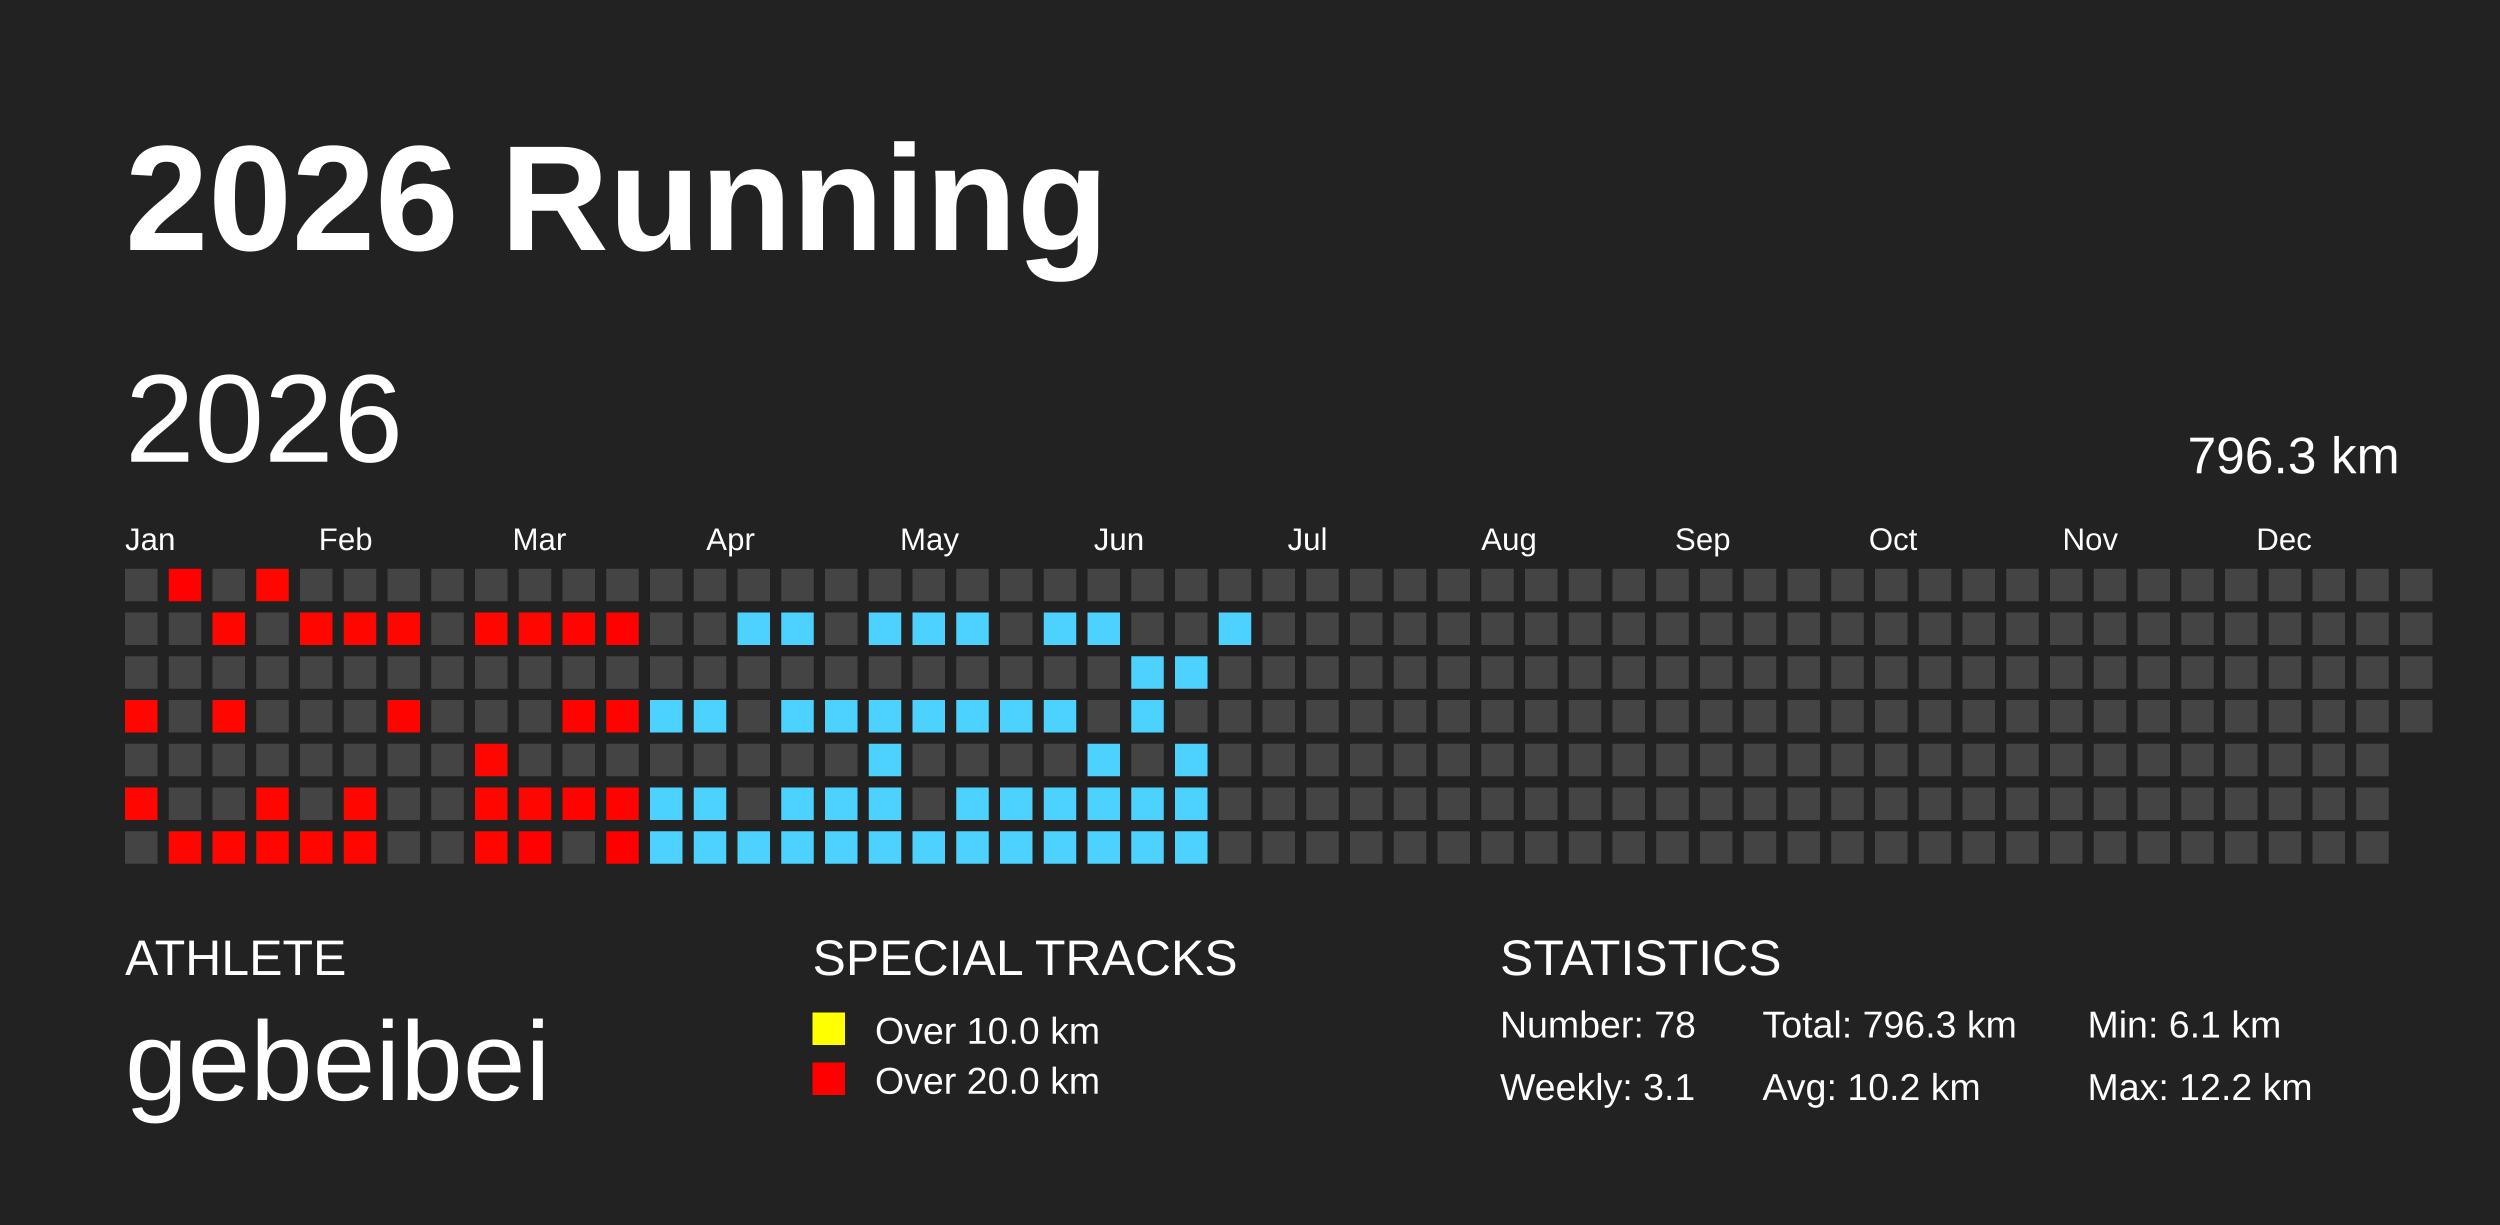
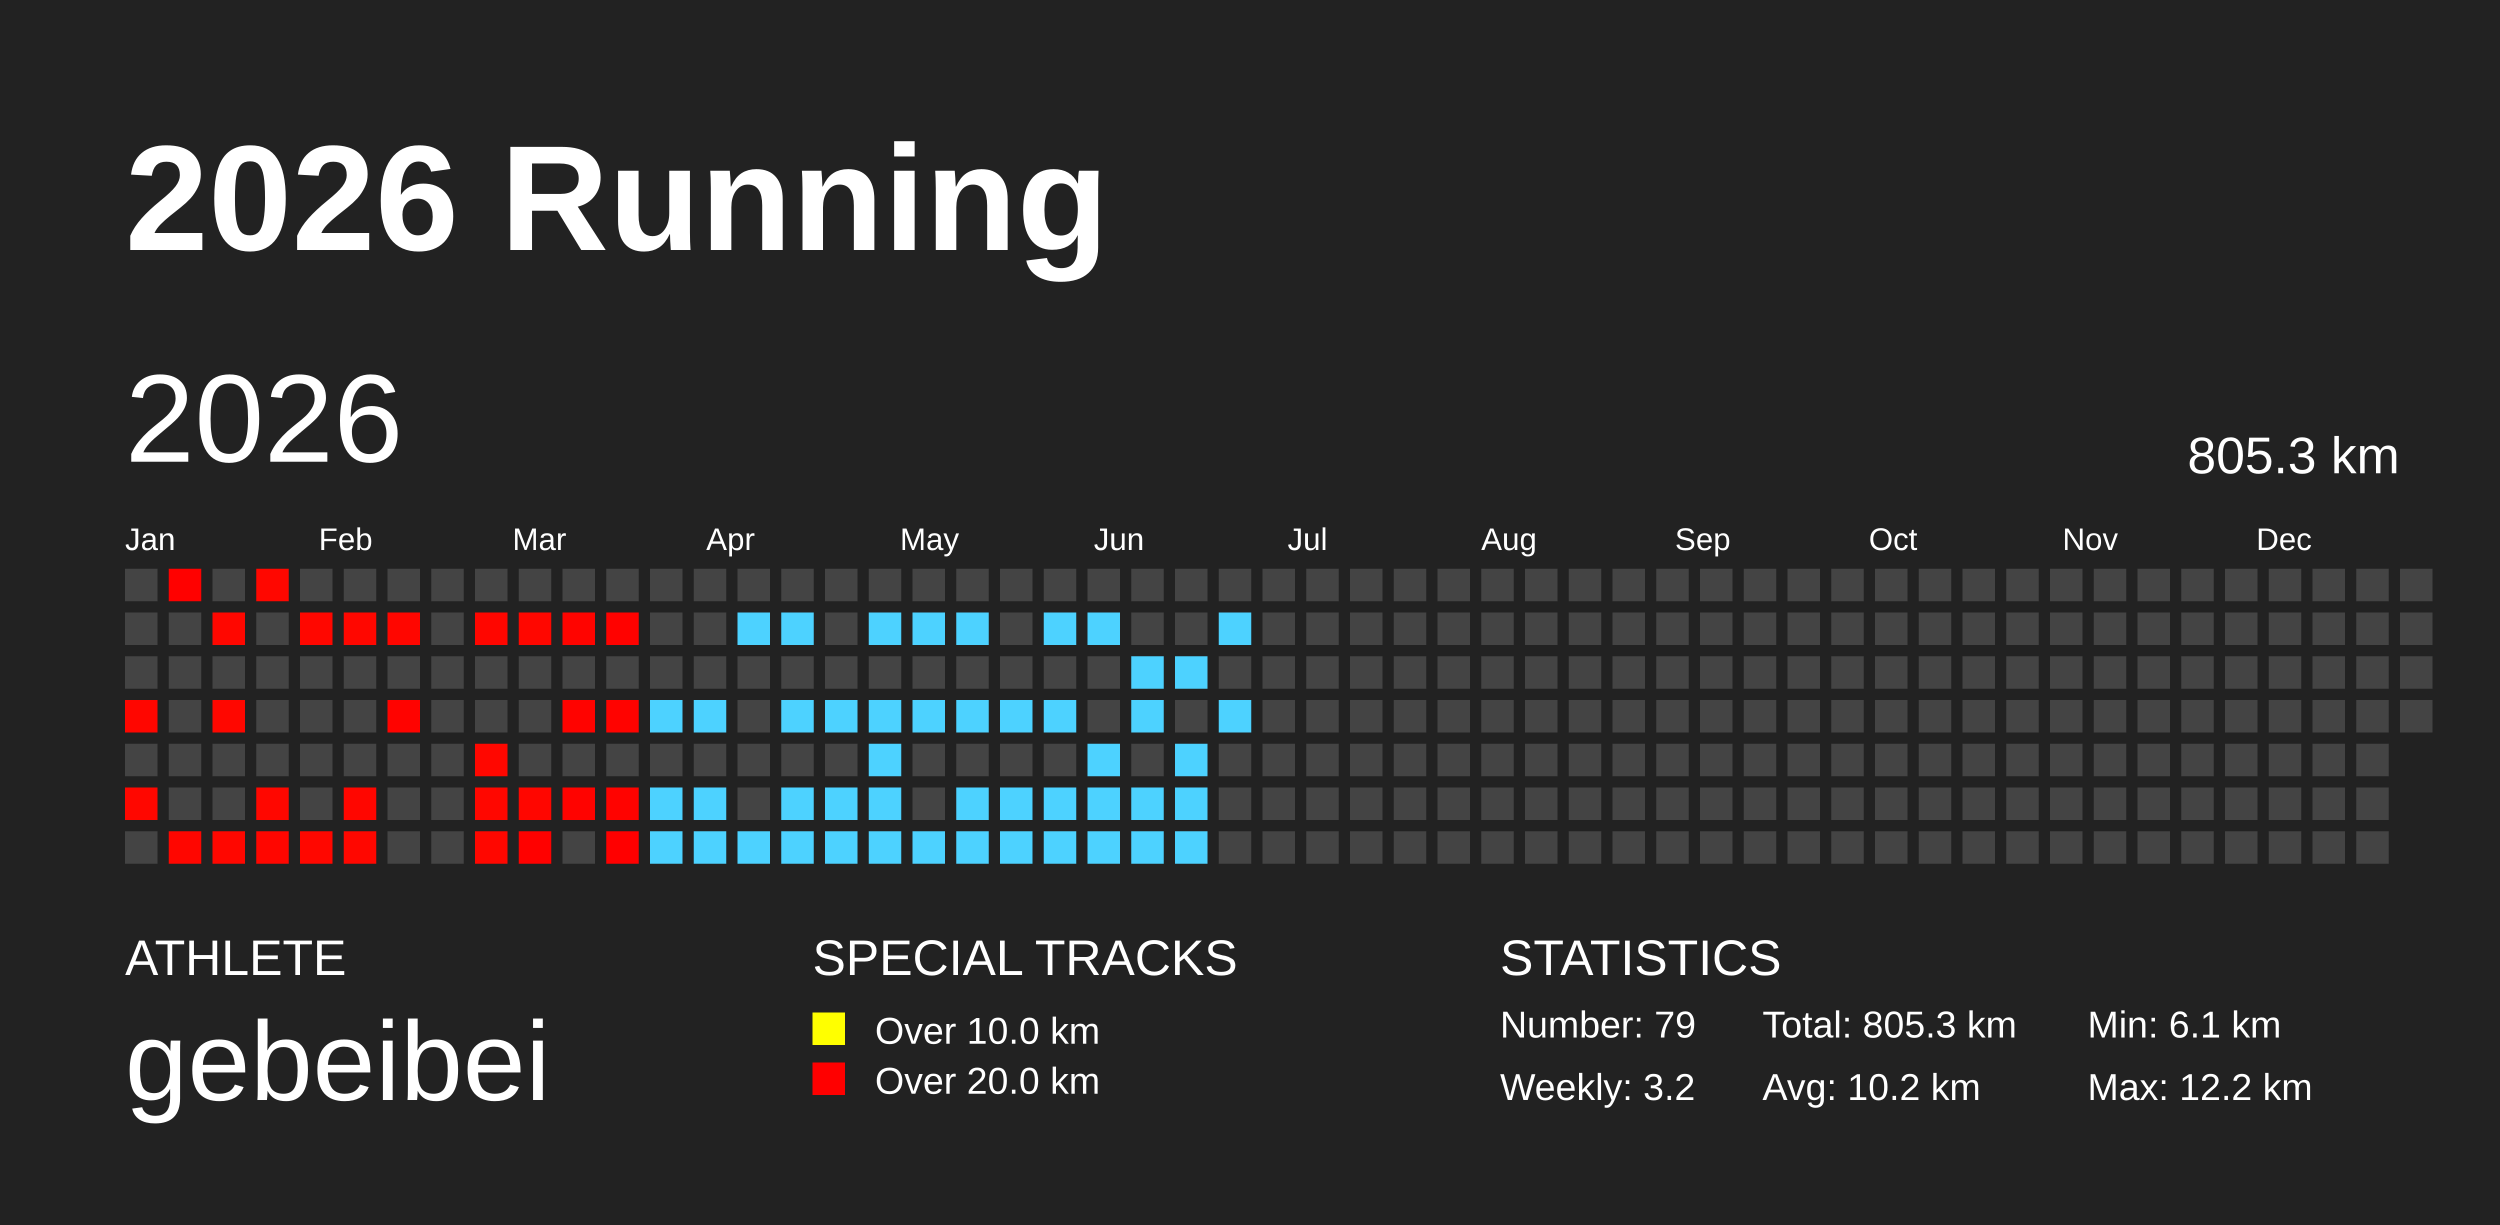
<svg xmlns="http://www.w3.org/2000/svg" baseProfile="full" height="98mm" version="1.1" viewBox="0,0,200,98" width="200mm">
  <defs />
  <rect fill="#222222" height="98" width="200" x="0" y="0" />
  <text fill="#FFFFFF" style="font-size:12px; font-family:Arial; font-weight:bold;" x="10" y="20">2026 Running</text>
  <text fill="#FFFFFF" style="font-size:4px; font-family:Arial" x="10" y="78">ATHLETE</text>
  <text fill="#FFFFFF" style="font-size:9px; font-family:Arial" x="10" y="88">gebeibei</text>
  <text fill="#FFFFFF" style="font-size:4px; font-family:Arial" x="65" y="78">SPECIAL TRACKS</text>
  <rect fill="yellow" height="2.6" width="2.6" x="65" y="81" />
  <text fill="#FFFFFF" style="font-size:3px; font-family:Arial" x="70" y="83.5">Over 10.0 km</text>
  <rect fill="red" height="2.6" width="2.6" x="65" y="85" />
  <text fill="#FFFFFF" style="font-size:3px; font-family:Arial" x="70" y="87.5">Over 20.0 km</text>
  <text fill="#FFFFFF" style="font-size:4px; font-family:Arial" x="120" y="78">STATISTICS</text>
-   <text fill="#FFFFFF" style="font-size:3px; font-family:Arial" x="120" y="83">Number: 78</text>
-   <text fill="#FFFFFF" style="font-size:3px; font-family:Arial" x="120" y="88">Weekly: 3.1</text>
-   <text fill="#FFFFFF" style="font-size:3px; font-family:Arial" x="141" y="83">Total: 796.3 km</text>
+   <text fill="#FFFFFF" style="font-size:3px; font-family:Arial" x="120" y="83">Number: 79</text>
+   <text fill="#FFFFFF" style="font-size:3px; font-family:Arial" x="120" y="88">Weekly: 3.2</text>
+   <text fill="#FFFFFF" style="font-size:3px; font-family:Arial" x="141" y="83">Total: 805.3 km</text>
  <text fill="#FFFFFF" style="font-size:3px; font-family:Arial" x="141" y="88">Avg: 10.2 km</text>
  <text fill="#FFFFFF" style="font-size:3px; font-family:Arial" x="167" y="83">Min: 6.1 km</text>
  <text fill="#FFFFFF" style="font-size:3px; font-family:Arial" x="167" y="88">Max: 12.2 km</text>
  <text dominant-baseline="hanging" fill="#FFFFFF" style="font-size:10.0px; font-family:Arial;" x="10" y="30">2026</text>
-   <text dominant-baseline="hanging" fill="#FFFFFF" style="font-size:4.125px; font-family:Arial;" x="175" y="35">796.3 km</text>
+   <text dominant-baseline="hanging" fill="#FFFFFF" style="font-size:4.125px; font-family:Arial;" x="175" y="35">805.3 km</text>
  <text fill="#FFFFFF" style="font-size:2.5px; font-family:Arial" x="10.0" y="44">Jan</text>
  <text fill="#FFFFFF" style="font-size:2.5px; font-family:Arial" x="25.5" y="44">Feb</text>
  <text fill="#FFFFFF" style="font-size:2.5px; font-family:Arial" x="41.0" y="44">Mar</text>
  <text fill="#FFFFFF" style="font-size:2.5px; font-family:Arial" x="56.5" y="44">Apr</text>
  <text fill="#FFFFFF" style="font-size:2.5px; font-family:Arial" x="72.0" y="44">May</text>
  <text fill="#FFFFFF" style="font-size:2.5px; font-family:Arial" x="87.5" y="44">Jun</text>
  <text fill="#FFFFFF" style="font-size:2.5px; font-family:Arial" x="103.0" y="44">Jul</text>
  <text fill="#FFFFFF" style="font-size:2.5px; font-family:Arial" x="118.5" y="44">Aug</text>
  <text fill="#FFFFFF" style="font-size:2.5px; font-family:Arial" x="134.0" y="44">Sep</text>
  <text fill="#FFFFFF" style="font-size:2.5px; font-family:Arial" x="149.5" y="44">Oct</text>
  <text fill="#FFFFFF" style="font-size:2.5px; font-family:Arial" x="165.0" y="44">Nov</text>
  <text fill="#FFFFFF" style="font-size:2.5px; font-family:Arial" x="180.5" y="44">Dec</text>
  <rect fill="#444444" height="2.6" width="2.6" x="10.0" y="45.5" />
  <rect fill="#444444" height="2.6" width="2.6" x="10.0" y="49.0" />
  <rect fill="#444444" height="2.6" width="2.6" x="10.0" y="52.5" />
  <rect fill="#ff0600" height="2.6" width="2.6" x="10.0" y="56.0" />
  <rect fill="#444444" height="2.6" width="2.6" x="10.0" y="59.5" />
  <rect fill="#ff0700" height="2.6" width="2.6" x="10.0" y="63.0" />
  <rect fill="#444444" height="2.6" width="2.6" x="10.0" y="66.5" />
  <rect fill="#ff0100" height="2.6" width="2.6" x="13.5" y="45.5" />
  <rect fill="#444444" height="2.6" width="2.6" x="13.5" y="49.0" />
  <rect fill="#444444" height="2.6" width="2.6" x="13.5" y="52.5" />
  <rect fill="#444444" height="2.6" width="2.6" x="13.5" y="56.0" />
  <rect fill="#444444" height="2.6" width="2.6" x="13.5" y="59.5" />
  <rect fill="#444444" height="2.6" width="2.6" x="13.5" y="63.0" />
  <rect fill="#ff0600" height="2.6" width="2.6" x="13.5" y="66.5" />
  <rect fill="#444444" height="2.6" width="2.6" x="17.0" y="45.5" />
  <rect fill="#ff0700" height="2.6" width="2.6" x="17.0" y="49.0" />
  <rect fill="#444444" height="2.6" width="2.6" x="17.0" y="52.5" />
  <rect fill="#ff0700" height="2.6" width="2.6" x="17.0" y="56.0" />
  <rect fill="#444444" height="2.6" width="2.6" x="17.0" y="59.5" />
  <rect fill="#444444" height="2.6" width="2.6" x="17.0" y="63.0" />
  <rect fill="#ff0700" height="2.6" width="2.6" x="17.0" y="66.5" />
  <rect fill="#ff0700" height="2.6" width="2.6" x="20.5" y="45.5" />
  <rect fill="#444444" height="2.6" width="2.6" x="20.5" y="49.0" />
  <rect fill="#444444" height="2.6" width="2.6" x="20.5" y="52.5" />
  <rect fill="#444444" height="2.6" width="2.6" x="20.5" y="56.0" />
  <rect fill="#444444" height="2.6" width="2.6" x="20.5" y="59.5" />
  <rect fill="#ff0700" height="2.6" width="2.6" x="20.5" y="63.0" />
  <rect fill="#ff0600" height="2.6" width="2.6" x="20.5" y="66.5" />
  <rect fill="#444444" height="2.6" width="2.6" x="24.0" y="45.5" />
  <rect fill="#ff0700" height="2.6" width="2.6" x="24.0" y="49.0" />
  <rect fill="#444444" height="2.6" width="2.6" x="24.0" y="52.5" />
  <rect fill="#444444" height="2.6" width="2.6" x="24.0" y="56.0" />
  <rect fill="#444444" height="2.6" width="2.6" x="24.0" y="59.5" />
  <rect fill="#444444" height="2.6" width="2.6" x="24.0" y="63.0" />
  <rect fill="#ff0700" height="2.6" width="2.6" x="24.0" y="66.5" />
  <rect fill="#444444" height="2.6" width="2.6" x="27.5" y="45.5" />
  <rect fill="#ff0700" height="2.6" width="2.6" x="27.5" y="49.0" />
  <rect fill="#444444" height="2.6" width="2.6" x="27.5" y="52.5" />
  <rect fill="#444444" height="2.6" width="2.6" x="27.5" y="56.0" />
  <rect fill="#444444" height="2.6" width="2.6" x="27.5" y="59.5" />
  <rect fill="#ff0600" height="2.6" width="2.6" x="27.5" y="63.0" />
  <rect fill="#ff0700" height="2.6" width="2.6" x="27.5" y="66.5" />
  <rect fill="#444444" height="2.6" width="2.6" x="31.0" y="45.5" />
  <rect fill="#ff0600" height="2.6" width="2.6" x="31.0" y="49.0" />
  <rect fill="#444444" height="2.6" width="2.6" x="31.0" y="52.5" />
  <rect fill="#ff0300" height="2.6" width="2.6" x="31.0" y="56.0" />
  <rect fill="#444444" height="2.6" width="2.6" x="31.0" y="59.5" />
  <rect fill="#444444" height="2.6" width="2.6" x="31.0" y="63.0" />
  <rect fill="#444444" height="2.6" width="2.6" x="31.0" y="66.5" />
  <rect fill="#444444" height="2.6" width="2.6" x="34.5" y="45.5" />
  <rect fill="#444444" height="2.6" width="2.6" x="34.5" y="49.0" />
  <rect fill="#444444" height="2.6" width="2.6" x="34.5" y="52.5" />
  <rect fill="#444444" height="2.6" width="2.6" x="34.5" y="56.0" />
  <rect fill="#444444" height="2.6" width="2.6" x="34.5" y="59.5" />
  <rect fill="#444444" height="2.6" width="2.6" x="34.5" y="63.0" />
  <rect fill="#444444" height="2.6" width="2.6" x="34.5" y="66.5" />
  <rect fill="#444444" height="2.6" width="2.6" x="38.0" y="45.5" />
  <rect fill="#ff0600" height="2.6" width="2.6" x="38.0" y="49.0" />
  <rect fill="#444444" height="2.6" width="2.6" x="38.0" y="52.5" />
  <rect fill="#444444" height="2.6" width="2.6" x="38.0" y="56.0" />
  <rect fill="#ff0700" height="2.6" width="2.6" x="38.0" y="59.5" />
  <rect fill="#ff0700" height="2.6" width="2.6" x="38.0" y="63.0" />
  <rect fill="#ff0700" height="2.6" width="2.6" x="38.0" y="66.5" />
  <rect fill="#444444" height="2.6" width="2.6" x="41.5" y="45.5" />
  <rect fill="#ff0700" height="2.6" width="2.6" x="41.5" y="49.0" />
  <rect fill="#444444" height="2.6" width="2.6" x="41.5" y="52.5" />
  <rect fill="#444444" height="2.6" width="2.6" x="41.5" y="56.0" />
  <rect fill="#444444" height="2.6" width="2.6" x="41.5" y="59.5" />
  <rect fill="#ff0600" height="2.6" width="2.6" x="41.5" y="63.0" />
  <rect fill="#ff0100" height="2.6" width="2.6" x="41.5" y="66.5" />
  <rect fill="#444444" height="2.6" width="2.6" x="45.0" y="45.5" />
  <rect fill="#ff0400" height="2.6" width="2.6" x="45.0" y="49.0" />
  <rect fill="#444444" height="2.6" width="2.6" x="45.0" y="52.5" />
  <rect fill="#ff0300" height="2.6" width="2.6" x="45.0" y="56.0" />
  <rect fill="#444444" height="2.6" width="2.6" x="45.0" y="59.5" />
  <rect fill="#ff0300" height="2.6" width="2.6" x="45.0" y="63.0" />
  <rect fill="#444444" height="2.6" width="2.6" x="45.0" y="66.5" />
  <rect fill="#444444" height="2.6" width="2.6" x="48.5" y="45.5" />
  <rect fill="#ff0200" height="2.6" width="2.6" x="48.5" y="49.0" />
  <rect fill="#444444" height="2.6" width="2.6" x="48.5" y="52.5" />
  <rect fill="#ff0300" height="2.6" width="2.6" x="48.5" y="56.0" />
  <rect fill="#444444" height="2.6" width="2.6" x="48.5" y="59.5" />
  <rect fill="#ff0300" height="2.6" width="2.6" x="48.5" y="63.0" />
  <rect fill="#ff0000" height="2.6" width="2.6" x="48.5" y="66.5" />
  <rect fill="#444444" height="2.6" width="2.6" x="52.0" y="45.5" />
  <rect fill="#444444" height="2.6" width="2.6" x="52.0" y="49.0" />
  <rect fill="#444444" height="2.6" width="2.6" x="52.0" y="52.5" />
  <rect fill="#4dd2ff" height="2.6" width="2.6" x="52.0" y="56.0" />
  <rect fill="#444444" height="2.6" width="2.6" x="52.0" y="59.5" />
  <rect fill="#4dd2ff" height="2.6" width="2.6" x="52.0" y="63.0" />
  <rect fill="#4dd2ff" height="2.6" width="2.6" x="52.0" y="66.5" />
  <rect fill="#444444" height="2.6" width="2.6" x="55.5" y="45.5" />
  <rect fill="#444444" height="2.6" width="2.6" x="55.5" y="49.0" />
  <rect fill="#444444" height="2.6" width="2.6" x="55.5" y="52.5" />
  <rect fill="#4dd2ff" height="2.6" width="2.6" x="55.5" y="56.0" />
  <rect fill="#444444" height="2.6" width="2.6" x="55.5" y="59.5" />
  <rect fill="#4dd2ff" height="2.6" width="2.6" x="55.5" y="63.0" />
  <rect fill="#4dd2ff" height="2.6" width="2.6" x="55.5" y="66.5" />
  <rect fill="#444444" height="2.6" width="2.6" x="59.0" y="45.5" />
  <rect fill="#4dd2ff" height="2.6" width="2.6" x="59.0" y="49.0" />
  <rect fill="#444444" height="2.6" width="2.6" x="59.0" y="52.5" />
  <rect fill="#444444" height="2.6" width="2.6" x="59.0" y="56.0" />
  <rect fill="#444444" height="2.6" width="2.6" x="59.0" y="59.5" />
  <rect fill="#444444" height="2.6" width="2.6" x="59.0" y="63.0" />
  <rect fill="#4dd2ff" height="2.6" width="2.6" x="59.0" y="66.5" />
  <rect fill="#444444" height="2.6" width="2.6" x="62.5" y="45.5" />
  <rect fill="#4dd2ff" height="2.6" width="2.6" x="62.5" y="49.0" />
  <rect fill="#444444" height="2.6" width="2.6" x="62.5" y="52.5" />
  <rect fill="#4dd2ff" height="2.6" width="2.6" x="62.5" y="56.0" />
  <rect fill="#444444" height="2.6" width="2.6" x="62.5" y="59.5" />
  <rect fill="#4dd2ff" height="2.6" width="2.6" x="62.5" y="63.0" />
  <rect fill="#4dd2ff" height="2.6" width="2.6" x="62.5" y="66.5" />
  <rect fill="#444444" height="2.6" width="2.6" x="66.0" y="45.5" />
  <rect fill="#444444" height="2.6" width="2.6" x="66.0" y="49.0" />
  <rect fill="#444444" height="2.6" width="2.6" x="66.0" y="52.5" />
  <rect fill="#4dd2ff" height="2.6" width="2.6" x="66.0" y="56.0" />
  <rect fill="#444444" height="2.6" width="2.6" x="66.0" y="59.5" />
  <rect fill="#4dd2ff" height="2.6" width="2.6" x="66.0" y="63.0" />
  <rect fill="#4dd2ff" height="2.6" width="2.6" x="66.0" y="66.5" />
  <rect fill="#444444" height="2.6" width="2.6" x="69.5" y="45.5" />
  <rect fill="#4dd2ff" height="2.6" width="2.6" x="69.5" y="49.0" />
  <rect fill="#444444" height="2.6" width="2.6" x="69.5" y="52.5" />
  <rect fill="#4dd2ff" height="2.6" width="2.6" x="69.5" y="56.0" />
  <rect fill="#4dd2ff" height="2.6" width="2.6" x="69.5" y="59.5" />
  <rect fill="#4dd2ff" height="2.6" width="2.6" x="69.5" y="63.0" />
  <rect fill="#4dd2ff" height="2.6" width="2.6" x="69.5" y="66.5" />
  <rect fill="#444444" height="2.6" width="2.6" x="73.0" y="45.5" />
  <rect fill="#4dd2ff" height="2.6" width="2.6" x="73.0" y="49.0" />
  <rect fill="#444444" height="2.6" width="2.6" x="73.0" y="52.5" />
  <rect fill="#4dd2ff" height="2.6" width="2.6" x="73.0" y="56.0" />
  <rect fill="#444444" height="2.6" width="2.6" x="73.0" y="59.5" />
  <rect fill="#444444" height="2.6" width="2.6" x="73.0" y="63.0" />
  <rect fill="#4dd2ff" height="2.6" width="2.6" x="73.0" y="66.5" />
  <rect fill="#444444" height="2.6" width="2.6" x="76.5" y="45.5" />
  <rect fill="#4dd2ff" height="2.6" width="2.6" x="76.5" y="49.0" />
  <rect fill="#444444" height="2.6" width="2.6" x="76.5" y="52.5" />
  <rect fill="#4dd2ff" height="2.6" width="2.6" x="76.5" y="56.0" />
  <rect fill="#444444" height="2.6" width="2.6" x="76.5" y="59.5" />
  <rect fill="#4dd2ff" height="2.6" width="2.6" x="76.5" y="63.0" />
  <rect fill="#4dd2ff" height="2.6" width="2.6" x="76.5" y="66.5" />
  <rect fill="#444444" height="2.6" width="2.6" x="80.0" y="45.5" />
  <rect fill="#444444" height="2.6" width="2.6" x="80.0" y="49.0" />
  <rect fill="#444444" height="2.6" width="2.6" x="80.0" y="52.5" />
  <rect fill="#4dd2ff" height="2.6" width="2.6" x="80.0" y="56.0" />
  <rect fill="#444444" height="2.6" width="2.6" x="80.0" y="59.5" />
  <rect fill="#4dd2ff" height="2.6" width="2.6" x="80.0" y="63.0" />
  <rect fill="#4dd2ff" height="2.6" width="2.6" x="80.0" y="66.5" />
  <rect fill="#444444" height="2.6" width="2.6" x="83.5" y="45.5" />
  <rect fill="#4dd2ff" height="2.6" width="2.6" x="83.5" y="49.0" />
  <rect fill="#444444" height="2.6" width="2.6" x="83.5" y="52.5" />
  <rect fill="#4dd2ff" height="2.6" width="2.6" x="83.5" y="56.0" />
  <rect fill="#444444" height="2.6" width="2.6" x="83.5" y="59.5" />
  <rect fill="#4dd2ff" height="2.6" width="2.6" x="83.5" y="63.0" />
  <rect fill="#4dd2ff" height="2.6" width="2.6" x="83.5" y="66.5" />
  <rect fill="#444444" height="2.6" width="2.6" x="87.0" y="45.5" />
  <rect fill="#4dd2ff" height="2.6" width="2.6" x="87.0" y="49.0" />
  <rect fill="#444444" height="2.6" width="2.6" x="87.0" y="52.5" />
  <rect fill="#444444" height="2.6" width="2.6" x="87.0" y="56.0" />
  <rect fill="#4dd2ff" height="2.6" width="2.6" x="87.0" y="59.5" />
  <rect fill="#4dd2ff" height="2.6" width="2.6" x="87.0" y="63.0" />
  <rect fill="#4dd2ff" height="2.6" width="2.6" x="87.0" y="66.5" />
  <rect fill="#444444" height="2.6" width="2.6" x="90.5" y="45.5" />
  <rect fill="#444444" height="2.6" width="2.6" x="90.5" y="49.0" />
  <rect fill="#4dd2ff" height="2.6" width="2.6" x="90.5" y="52.5" />
  <rect fill="#4dd2ff" height="2.6" width="2.6" x="90.5" y="56.0" />
  <rect fill="#444444" height="2.6" width="2.6" x="90.5" y="59.5" />
  <rect fill="#4dd2ff" height="2.6" width="2.6" x="90.5" y="63.0" />
  <rect fill="#4dd2ff" height="2.6" width="2.6" x="90.5" y="66.5" />
  <rect fill="#444444" height="2.6" width="2.6" x="94.0" y="45.5" />
  <rect fill="#444444" height="2.6" width="2.6" x="94.0" y="49.0" />
  <rect fill="#4dd2ff" height="2.6" width="2.6" x="94.0" y="52.5" />
  <rect fill="#444444" height="2.6" width="2.6" x="94.0" y="56.0" />
  <rect fill="#4dd2ff" height="2.6" width="2.6" x="94.0" y="59.5" />
  <rect fill="#4dd2ff" height="2.6" width="2.6" x="94.0" y="63.0" />
  <rect fill="#4dd2ff" height="2.6" width="2.6" x="94.0" y="66.5" />
  <rect fill="#444444" height="2.6" width="2.6" x="97.5" y="45.5" />
  <rect fill="#4dd2ff" height="2.6" width="2.6" x="97.5" y="49.0" />
  <rect fill="#444444" height="2.6" width="2.6" x="97.5" y="52.5" />
-   <rect fill="#444444" height="2.6" width="2.6" x="97.5" y="56.0" />
+   <rect fill="#4dd2ff" height="2.6" width="2.6" x="97.5" y="56.0" />
  <rect fill="#444444" height="2.6" width="2.6" x="97.5" y="59.5" />
  <rect fill="#444444" height="2.6" width="2.6" x="97.5" y="63.0" />
  <rect fill="#444444" height="2.6" width="2.6" x="97.5" y="66.5" />
  <rect fill="#444444" height="2.6" width="2.6" x="101.0" y="45.5" />
  <rect fill="#444444" height="2.6" width="2.6" x="101.0" y="49.0" />
  <rect fill="#444444" height="2.6" width="2.6" x="101.0" y="52.5" />
  <rect fill="#444444" height="2.6" width="2.6" x="101.0" y="56.0" />
  <rect fill="#444444" height="2.6" width="2.6" x="101.0" y="59.5" />
  <rect fill="#444444" height="2.6" width="2.6" x="101.0" y="63.0" />
  <rect fill="#444444" height="2.6" width="2.6" x="101.0" y="66.5" />
  <rect fill="#444444" height="2.6" width="2.6" x="104.5" y="45.5" />
  <rect fill="#444444" height="2.6" width="2.6" x="104.5" y="49.0" />
  <rect fill="#444444" height="2.6" width="2.6" x="104.5" y="52.5" />
  <rect fill="#444444" height="2.6" width="2.6" x="104.5" y="56.0" />
  <rect fill="#444444" height="2.6" width="2.6" x="104.5" y="59.5" />
  <rect fill="#444444" height="2.6" width="2.6" x="104.5" y="63.0" />
  <rect fill="#444444" height="2.6" width="2.6" x="104.5" y="66.5" />
  <rect fill="#444444" height="2.6" width="2.6" x="108.0" y="45.5" />
  <rect fill="#444444" height="2.6" width="2.6" x="108.0" y="49.0" />
  <rect fill="#444444" height="2.6" width="2.6" x="108.0" y="52.5" />
  <rect fill="#444444" height="2.6" width="2.6" x="108.0" y="56.0" />
  <rect fill="#444444" height="2.6" width="2.6" x="108.0" y="59.5" />
  <rect fill="#444444" height="2.6" width="2.6" x="108.0" y="63.0" />
  <rect fill="#444444" height="2.6" width="2.6" x="108.0" y="66.5" />
  <rect fill="#444444" height="2.6" width="2.6" x="111.5" y="45.5" />
  <rect fill="#444444" height="2.6" width="2.6" x="111.5" y="49.0" />
  <rect fill="#444444" height="2.6" width="2.6" x="111.5" y="52.5" />
  <rect fill="#444444" height="2.6" width="2.6" x="111.5" y="56.0" />
  <rect fill="#444444" height="2.6" width="2.6" x="111.5" y="59.5" />
  <rect fill="#444444" height="2.6" width="2.6" x="111.5" y="63.0" />
  <rect fill="#444444" height="2.6" width="2.6" x="111.5" y="66.5" />
  <rect fill="#444444" height="2.6" width="2.6" x="115.0" y="45.5" />
  <rect fill="#444444" height="2.6" width="2.6" x="115.0" y="49.0" />
  <rect fill="#444444" height="2.6" width="2.6" x="115.0" y="52.5" />
  <rect fill="#444444" height="2.6" width="2.6" x="115.0" y="56.0" />
  <rect fill="#444444" height="2.6" width="2.6" x="115.0" y="59.5" />
  <rect fill="#444444" height="2.6" width="2.6" x="115.0" y="63.0" />
  <rect fill="#444444" height="2.6" width="2.6" x="115.0" y="66.5" />
  <rect fill="#444444" height="2.6" width="2.6" x="118.5" y="45.5" />
  <rect fill="#444444" height="2.6" width="2.6" x="118.5" y="49.0" />
  <rect fill="#444444" height="2.6" width="2.6" x="118.5" y="52.5" />
  <rect fill="#444444" height="2.6" width="2.6" x="118.5" y="56.0" />
  <rect fill="#444444" height="2.6" width="2.6" x="118.5" y="59.5" />
  <rect fill="#444444" height="2.6" width="2.6" x="118.5" y="63.0" />
  <rect fill="#444444" height="2.6" width="2.6" x="118.5" y="66.5" />
  <rect fill="#444444" height="2.6" width="2.6" x="122.0" y="45.5" />
  <rect fill="#444444" height="2.6" width="2.6" x="122.0" y="49.0" />
  <rect fill="#444444" height="2.6" width="2.6" x="122.0" y="52.5" />
  <rect fill="#444444" height="2.6" width="2.6" x="122.0" y="56.0" />
  <rect fill="#444444" height="2.6" width="2.6" x="122.0" y="59.5" />
  <rect fill="#444444" height="2.6" width="2.6" x="122.0" y="63.0" />
  <rect fill="#444444" height="2.6" width="2.6" x="122.0" y="66.5" />
  <rect fill="#444444" height="2.6" width="2.6" x="125.5" y="45.5" />
  <rect fill="#444444" height="2.6" width="2.6" x="125.5" y="49.0" />
  <rect fill="#444444" height="2.6" width="2.6" x="125.5" y="52.5" />
  <rect fill="#444444" height="2.6" width="2.6" x="125.5" y="56.0" />
  <rect fill="#444444" height="2.6" width="2.6" x="125.5" y="59.5" />
  <rect fill="#444444" height="2.6" width="2.6" x="125.5" y="63.0" />
  <rect fill="#444444" height="2.6" width="2.6" x="125.5" y="66.5" />
  <rect fill="#444444" height="2.6" width="2.6" x="129.0" y="45.5" />
  <rect fill="#444444" height="2.6" width="2.6" x="129.0" y="49.0" />
  <rect fill="#444444" height="2.6" width="2.6" x="129.0" y="52.5" />
  <rect fill="#444444" height="2.6" width="2.6" x="129.0" y="56.0" />
  <rect fill="#444444" height="2.6" width="2.6" x="129.0" y="59.5" />
  <rect fill="#444444" height="2.6" width="2.6" x="129.0" y="63.0" />
  <rect fill="#444444" height="2.6" width="2.6" x="129.0" y="66.5" />
  <rect fill="#444444" height="2.6" width="2.6" x="132.5" y="45.5" />
  <rect fill="#444444" height="2.6" width="2.6" x="132.5" y="49.0" />
  <rect fill="#444444" height="2.6" width="2.6" x="132.5" y="52.5" />
  <rect fill="#444444" height="2.6" width="2.6" x="132.5" y="56.0" />
  <rect fill="#444444" height="2.6" width="2.6" x="132.5" y="59.5" />
  <rect fill="#444444" height="2.6" width="2.6" x="132.5" y="63.0" />
  <rect fill="#444444" height="2.6" width="2.6" x="132.5" y="66.5" />
  <rect fill="#444444" height="2.6" width="2.6" x="136.0" y="45.5" />
  <rect fill="#444444" height="2.6" width="2.6" x="136.0" y="49.0" />
  <rect fill="#444444" height="2.6" width="2.6" x="136.0" y="52.5" />
  <rect fill="#444444" height="2.6" width="2.6" x="136.0" y="56.0" />
  <rect fill="#444444" height="2.6" width="2.6" x="136.0" y="59.5" />
  <rect fill="#444444" height="2.6" width="2.6" x="136.0" y="63.0" />
  <rect fill="#444444" height="2.6" width="2.6" x="136.0" y="66.5" />
  <rect fill="#444444" height="2.6" width="2.6" x="139.5" y="45.5" />
  <rect fill="#444444" height="2.6" width="2.6" x="139.5" y="49.0" />
  <rect fill="#444444" height="2.6" width="2.6" x="139.5" y="52.5" />
  <rect fill="#444444" height="2.6" width="2.6" x="139.5" y="56.0" />
  <rect fill="#444444" height="2.6" width="2.6" x="139.5" y="59.5" />
  <rect fill="#444444" height="2.6" width="2.6" x="139.5" y="63.0" />
  <rect fill="#444444" height="2.6" width="2.6" x="139.5" y="66.5" />
  <rect fill="#444444" height="2.6" width="2.6" x="143.0" y="45.5" />
  <rect fill="#444444" height="2.6" width="2.6" x="143.0" y="49.0" />
  <rect fill="#444444" height="2.6" width="2.6" x="143.0" y="52.5" />
  <rect fill="#444444" height="2.6" width="2.6" x="143.0" y="56.0" />
  <rect fill="#444444" height="2.6" width="2.6" x="143.0" y="59.5" />
  <rect fill="#444444" height="2.6" width="2.6" x="143.0" y="63.0" />
  <rect fill="#444444" height="2.6" width="2.6" x="143.0" y="66.5" />
  <rect fill="#444444" height="2.6" width="2.6" x="146.5" y="45.5" />
  <rect fill="#444444" height="2.6" width="2.6" x="146.5" y="49.0" />
  <rect fill="#444444" height="2.6" width="2.6" x="146.5" y="52.5" />
  <rect fill="#444444" height="2.6" width="2.6" x="146.5" y="56.0" />
  <rect fill="#444444" height="2.6" width="2.6" x="146.5" y="59.5" />
  <rect fill="#444444" height="2.6" width="2.6" x="146.5" y="63.0" />
  <rect fill="#444444" height="2.6" width="2.6" x="146.5" y="66.5" />
  <rect fill="#444444" height="2.6" width="2.6" x="150.0" y="45.5" />
  <rect fill="#444444" height="2.6" width="2.6" x="150.0" y="49.0" />
  <rect fill="#444444" height="2.6" width="2.6" x="150.0" y="52.5" />
  <rect fill="#444444" height="2.6" width="2.6" x="150.0" y="56.0" />
  <rect fill="#444444" height="2.6" width="2.6" x="150.0" y="59.5" />
  <rect fill="#444444" height="2.6" width="2.6" x="150.0" y="63.0" />
  <rect fill="#444444" height="2.6" width="2.6" x="150.0" y="66.5" />
  <rect fill="#444444" height="2.6" width="2.6" x="153.5" y="45.5" />
  <rect fill="#444444" height="2.6" width="2.6" x="153.5" y="49.0" />
  <rect fill="#444444" height="2.6" width="2.6" x="153.5" y="52.5" />
  <rect fill="#444444" height="2.6" width="2.6" x="153.5" y="56.0" />
  <rect fill="#444444" height="2.6" width="2.6" x="153.5" y="59.5" />
  <rect fill="#444444" height="2.6" width="2.6" x="153.5" y="63.0" />
  <rect fill="#444444" height="2.6" width="2.6" x="153.5" y="66.5" />
  <rect fill="#444444" height="2.6" width="2.6" x="157.0" y="45.5" />
  <rect fill="#444444" height="2.6" width="2.6" x="157.0" y="49.0" />
  <rect fill="#444444" height="2.6" width="2.6" x="157.0" y="52.5" />
  <rect fill="#444444" height="2.6" width="2.6" x="157.0" y="56.0" />
  <rect fill="#444444" height="2.6" width="2.6" x="157.0" y="59.5" />
  <rect fill="#444444" height="2.6" width="2.6" x="157.0" y="63.0" />
  <rect fill="#444444" height="2.6" width="2.6" x="157.0" y="66.5" />
  <rect fill="#444444" height="2.6" width="2.6" x="160.5" y="45.5" />
  <rect fill="#444444" height="2.6" width="2.6" x="160.5" y="49.0" />
  <rect fill="#444444" height="2.6" width="2.6" x="160.5" y="52.5" />
  <rect fill="#444444" height="2.6" width="2.6" x="160.5" y="56.0" />
  <rect fill="#444444" height="2.6" width="2.6" x="160.5" y="59.5" />
  <rect fill="#444444" height="2.6" width="2.6" x="160.5" y="63.0" />
  <rect fill="#444444" height="2.6" width="2.6" x="160.5" y="66.5" />
  <rect fill="#444444" height="2.6" width="2.6" x="164.0" y="45.5" />
  <rect fill="#444444" height="2.6" width="2.6" x="164.0" y="49.0" />
  <rect fill="#444444" height="2.6" width="2.6" x="164.0" y="52.5" />
  <rect fill="#444444" height="2.6" width="2.6" x="164.0" y="56.0" />
  <rect fill="#444444" height="2.6" width="2.6" x="164.0" y="59.5" />
  <rect fill="#444444" height="2.6" width="2.6" x="164.0" y="63.0" />
  <rect fill="#444444" height="2.6" width="2.6" x="164.0" y="66.5" />
  <rect fill="#444444" height="2.6" width="2.6" x="167.5" y="45.5" />
  <rect fill="#444444" height="2.6" width="2.6" x="167.5" y="49.0" />
  <rect fill="#444444" height="2.6" width="2.6" x="167.5" y="52.5" />
  <rect fill="#444444" height="2.6" width="2.6" x="167.5" y="56.0" />
  <rect fill="#444444" height="2.6" width="2.6" x="167.5" y="59.5" />
  <rect fill="#444444" height="2.6" width="2.6" x="167.5" y="63.0" />
  <rect fill="#444444" height="2.6" width="2.6" x="167.5" y="66.5" />
  <rect fill="#444444" height="2.6" width="2.6" x="171.0" y="45.5" />
  <rect fill="#444444" height="2.6" width="2.6" x="171.0" y="49.0" />
  <rect fill="#444444" height="2.6" width="2.6" x="171.0" y="52.5" />
  <rect fill="#444444" height="2.6" width="2.6" x="171.0" y="56.0" />
  <rect fill="#444444" height="2.6" width="2.6" x="171.0" y="59.5" />
  <rect fill="#444444" height="2.6" width="2.6" x="171.0" y="63.0" />
  <rect fill="#444444" height="2.6" width="2.6" x="171.0" y="66.5" />
  <rect fill="#444444" height="2.6" width="2.6" x="174.5" y="45.5" />
  <rect fill="#444444" height="2.6" width="2.6" x="174.5" y="49.0" />
  <rect fill="#444444" height="2.6" width="2.6" x="174.5" y="52.5" />
  <rect fill="#444444" height="2.6" width="2.6" x="174.5" y="56.0" />
  <rect fill="#444444" height="2.6" width="2.6" x="174.5" y="59.5" />
  <rect fill="#444444" height="2.6" width="2.6" x="174.5" y="63.0" />
  <rect fill="#444444" height="2.6" width="2.6" x="174.5" y="66.5" />
  <rect fill="#444444" height="2.6" width="2.6" x="178.0" y="45.5" />
  <rect fill="#444444" height="2.6" width="2.6" x="178.0" y="49.0" />
  <rect fill="#444444" height="2.6" width="2.6" x="178.0" y="52.5" />
  <rect fill="#444444" height="2.6" width="2.6" x="178.0" y="56.0" />
  <rect fill="#444444" height="2.6" width="2.6" x="178.0" y="59.5" />
  <rect fill="#444444" height="2.6" width="2.6" x="178.0" y="63.0" />
  <rect fill="#444444" height="2.6" width="2.6" x="178.0" y="66.5" />
  <rect fill="#444444" height="2.6" width="2.6" x="181.5" y="45.5" />
  <rect fill="#444444" height="2.6" width="2.6" x="181.5" y="49.0" />
  <rect fill="#444444" height="2.6" width="2.6" x="181.5" y="52.5" />
  <rect fill="#444444" height="2.6" width="2.6" x="181.5" y="56.0" />
  <rect fill="#444444" height="2.6" width="2.6" x="181.5" y="59.5" />
  <rect fill="#444444" height="2.6" width="2.6" x="181.5" y="63.0" />
  <rect fill="#444444" height="2.6" width="2.6" x="181.5" y="66.5" />
  <rect fill="#444444" height="2.6" width="2.6" x="185.0" y="45.5" />
  <rect fill="#444444" height="2.6" width="2.6" x="185.0" y="49.0" />
  <rect fill="#444444" height="2.6" width="2.6" x="185.0" y="52.5" />
  <rect fill="#444444" height="2.6" width="2.6" x="185.0" y="56.0" />
  <rect fill="#444444" height="2.6" width="2.6" x="185.0" y="59.5" />
  <rect fill="#444444" height="2.6" width="2.6" x="185.0" y="63.0" />
  <rect fill="#444444" height="2.6" width="2.6" x="185.0" y="66.5" />
  <rect fill="#444444" height="2.6" width="2.6" x="188.5" y="45.5" />
  <rect fill="#444444" height="2.6" width="2.6" x="188.5" y="49.0" />
  <rect fill="#444444" height="2.6" width="2.6" x="188.5" y="52.5" />
  <rect fill="#444444" height="2.6" width="2.6" x="188.5" y="56.0" />
  <rect fill="#444444" height="2.6" width="2.6" x="188.5" y="59.5" />
  <rect fill="#444444" height="2.6" width="2.6" x="188.5" y="63.0" />
  <rect fill="#444444" height="2.6" width="2.6" x="188.5" y="66.5" />
  <rect fill="#444444" height="2.6" width="2.6" x="192.0" y="45.5" />
  <rect fill="#444444" height="2.6" width="2.6" x="192.0" y="49.0" />
  <rect fill="#444444" height="2.6" width="2.6" x="192.0" y="52.5" />
  <rect fill="#444444" height="2.6" width="2.6" x="192.0" y="56.0" />
</svg>
